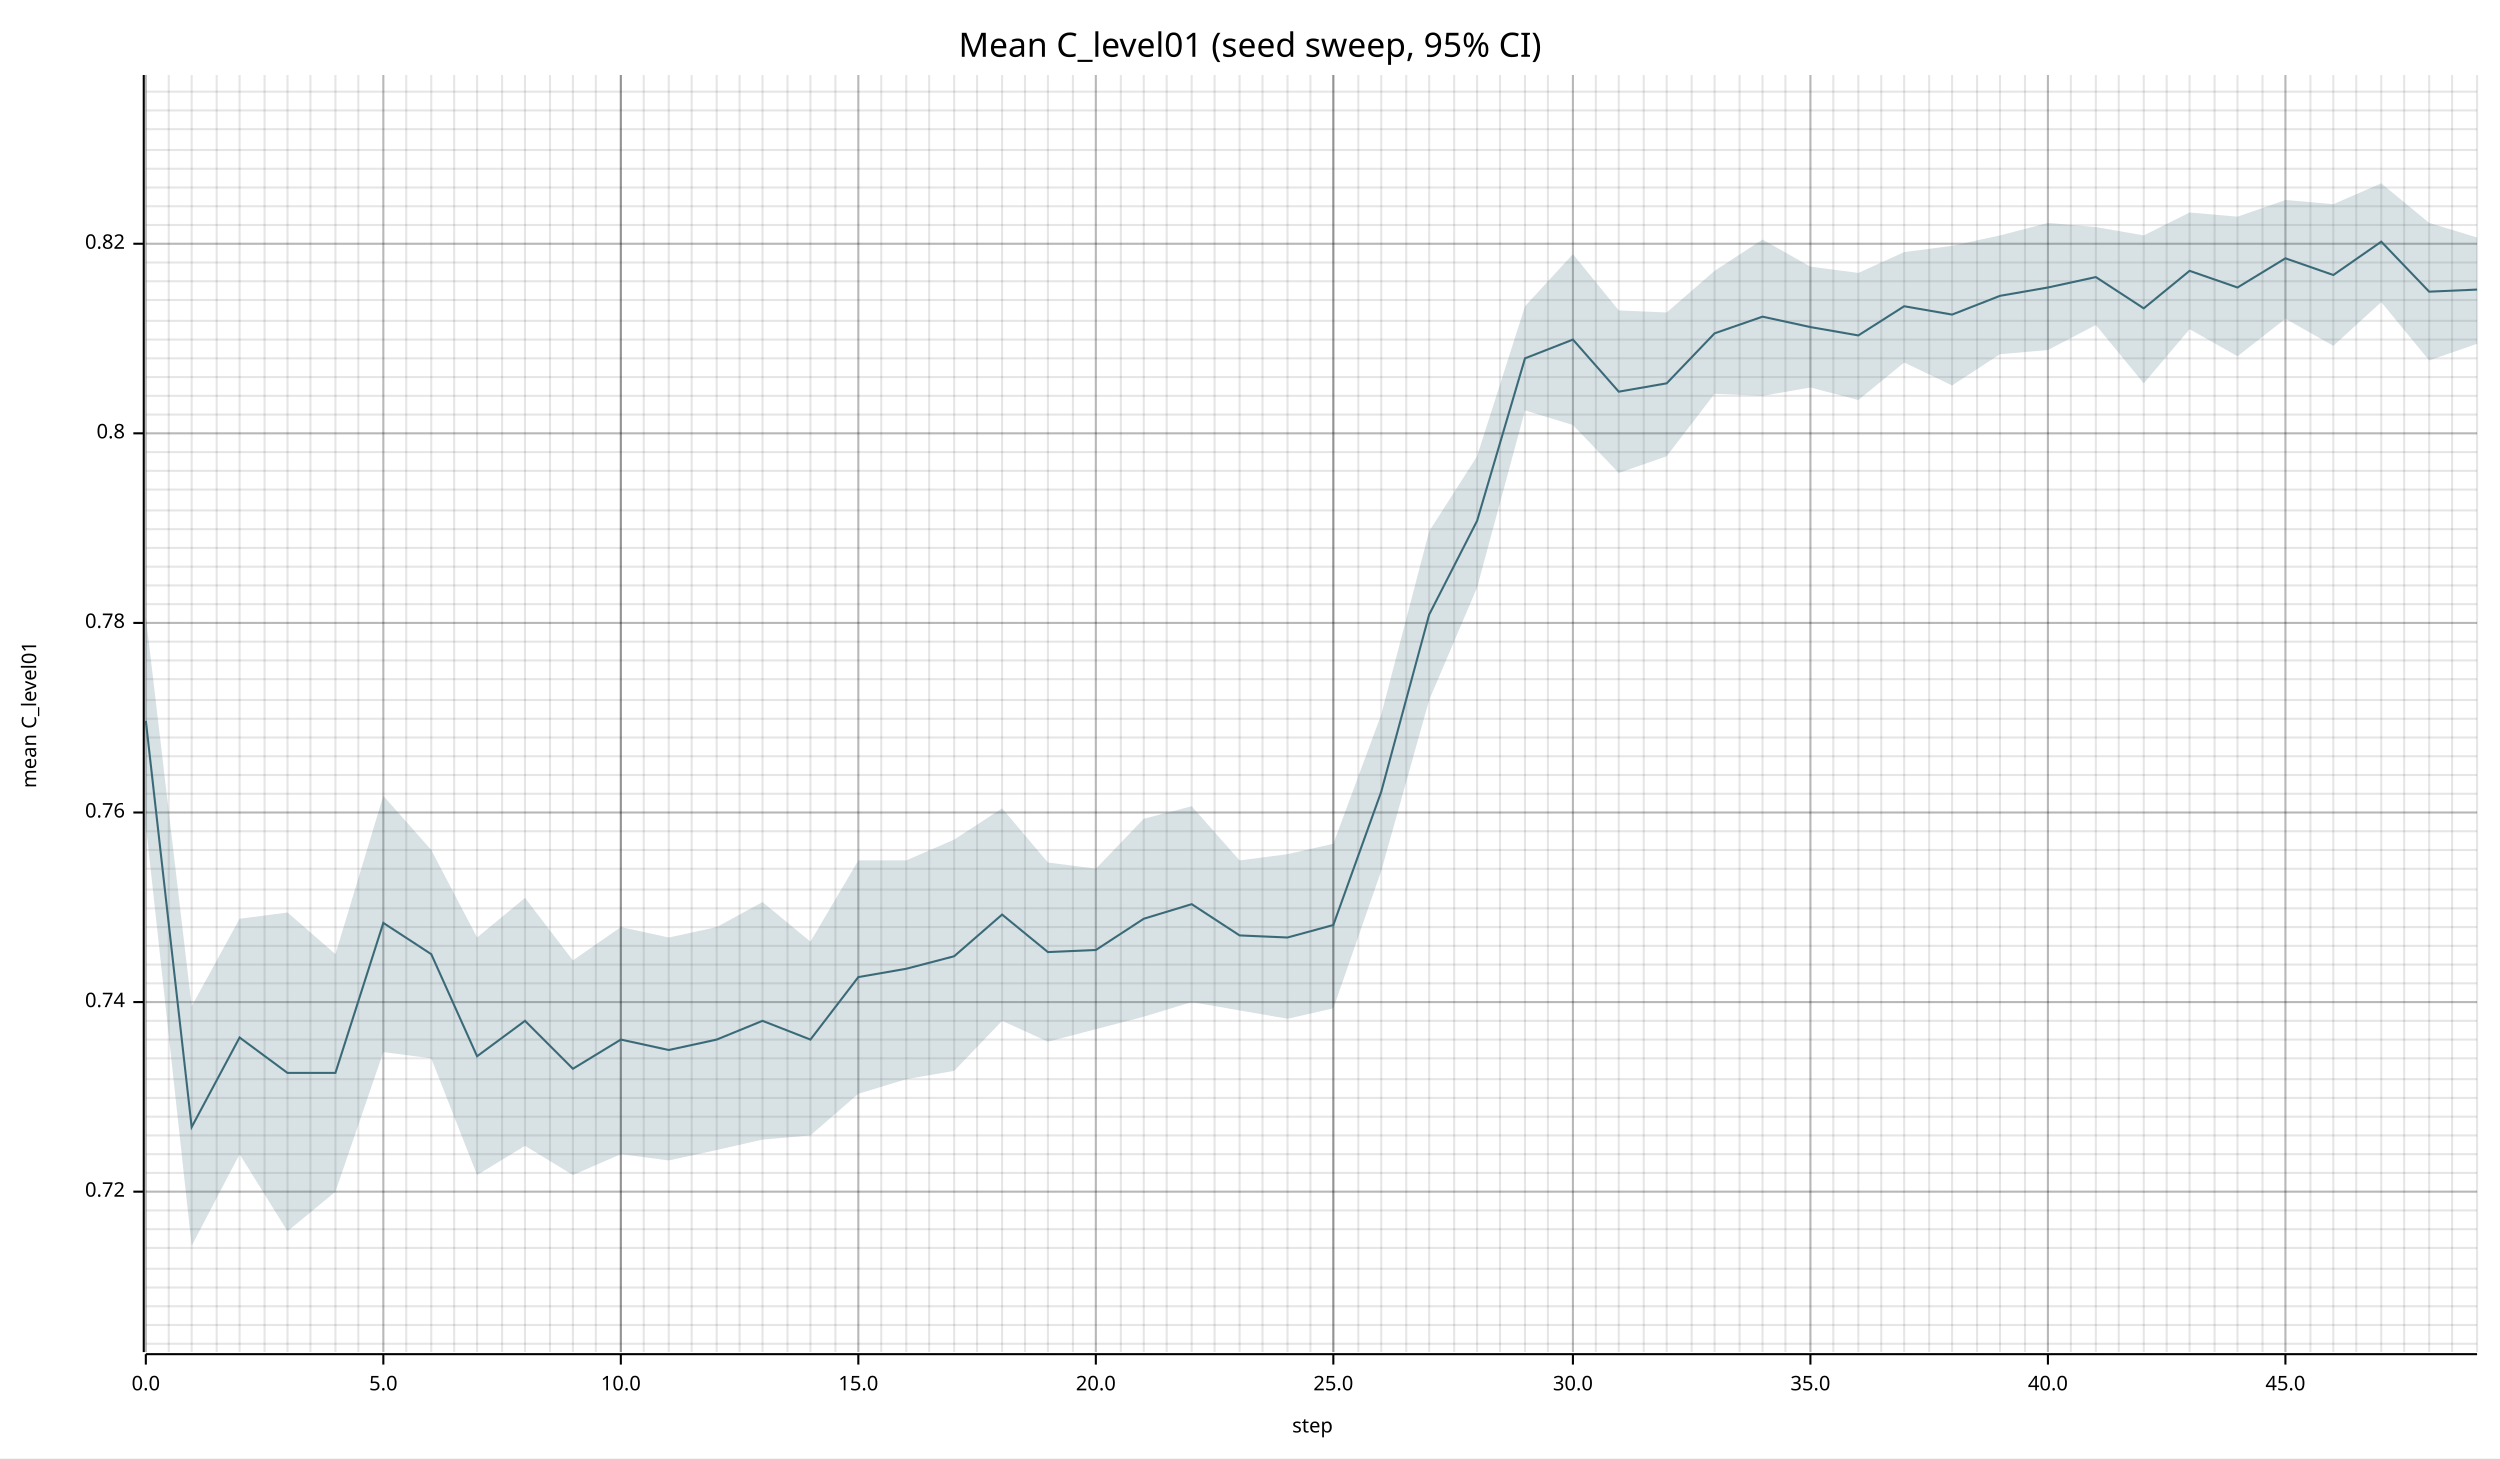
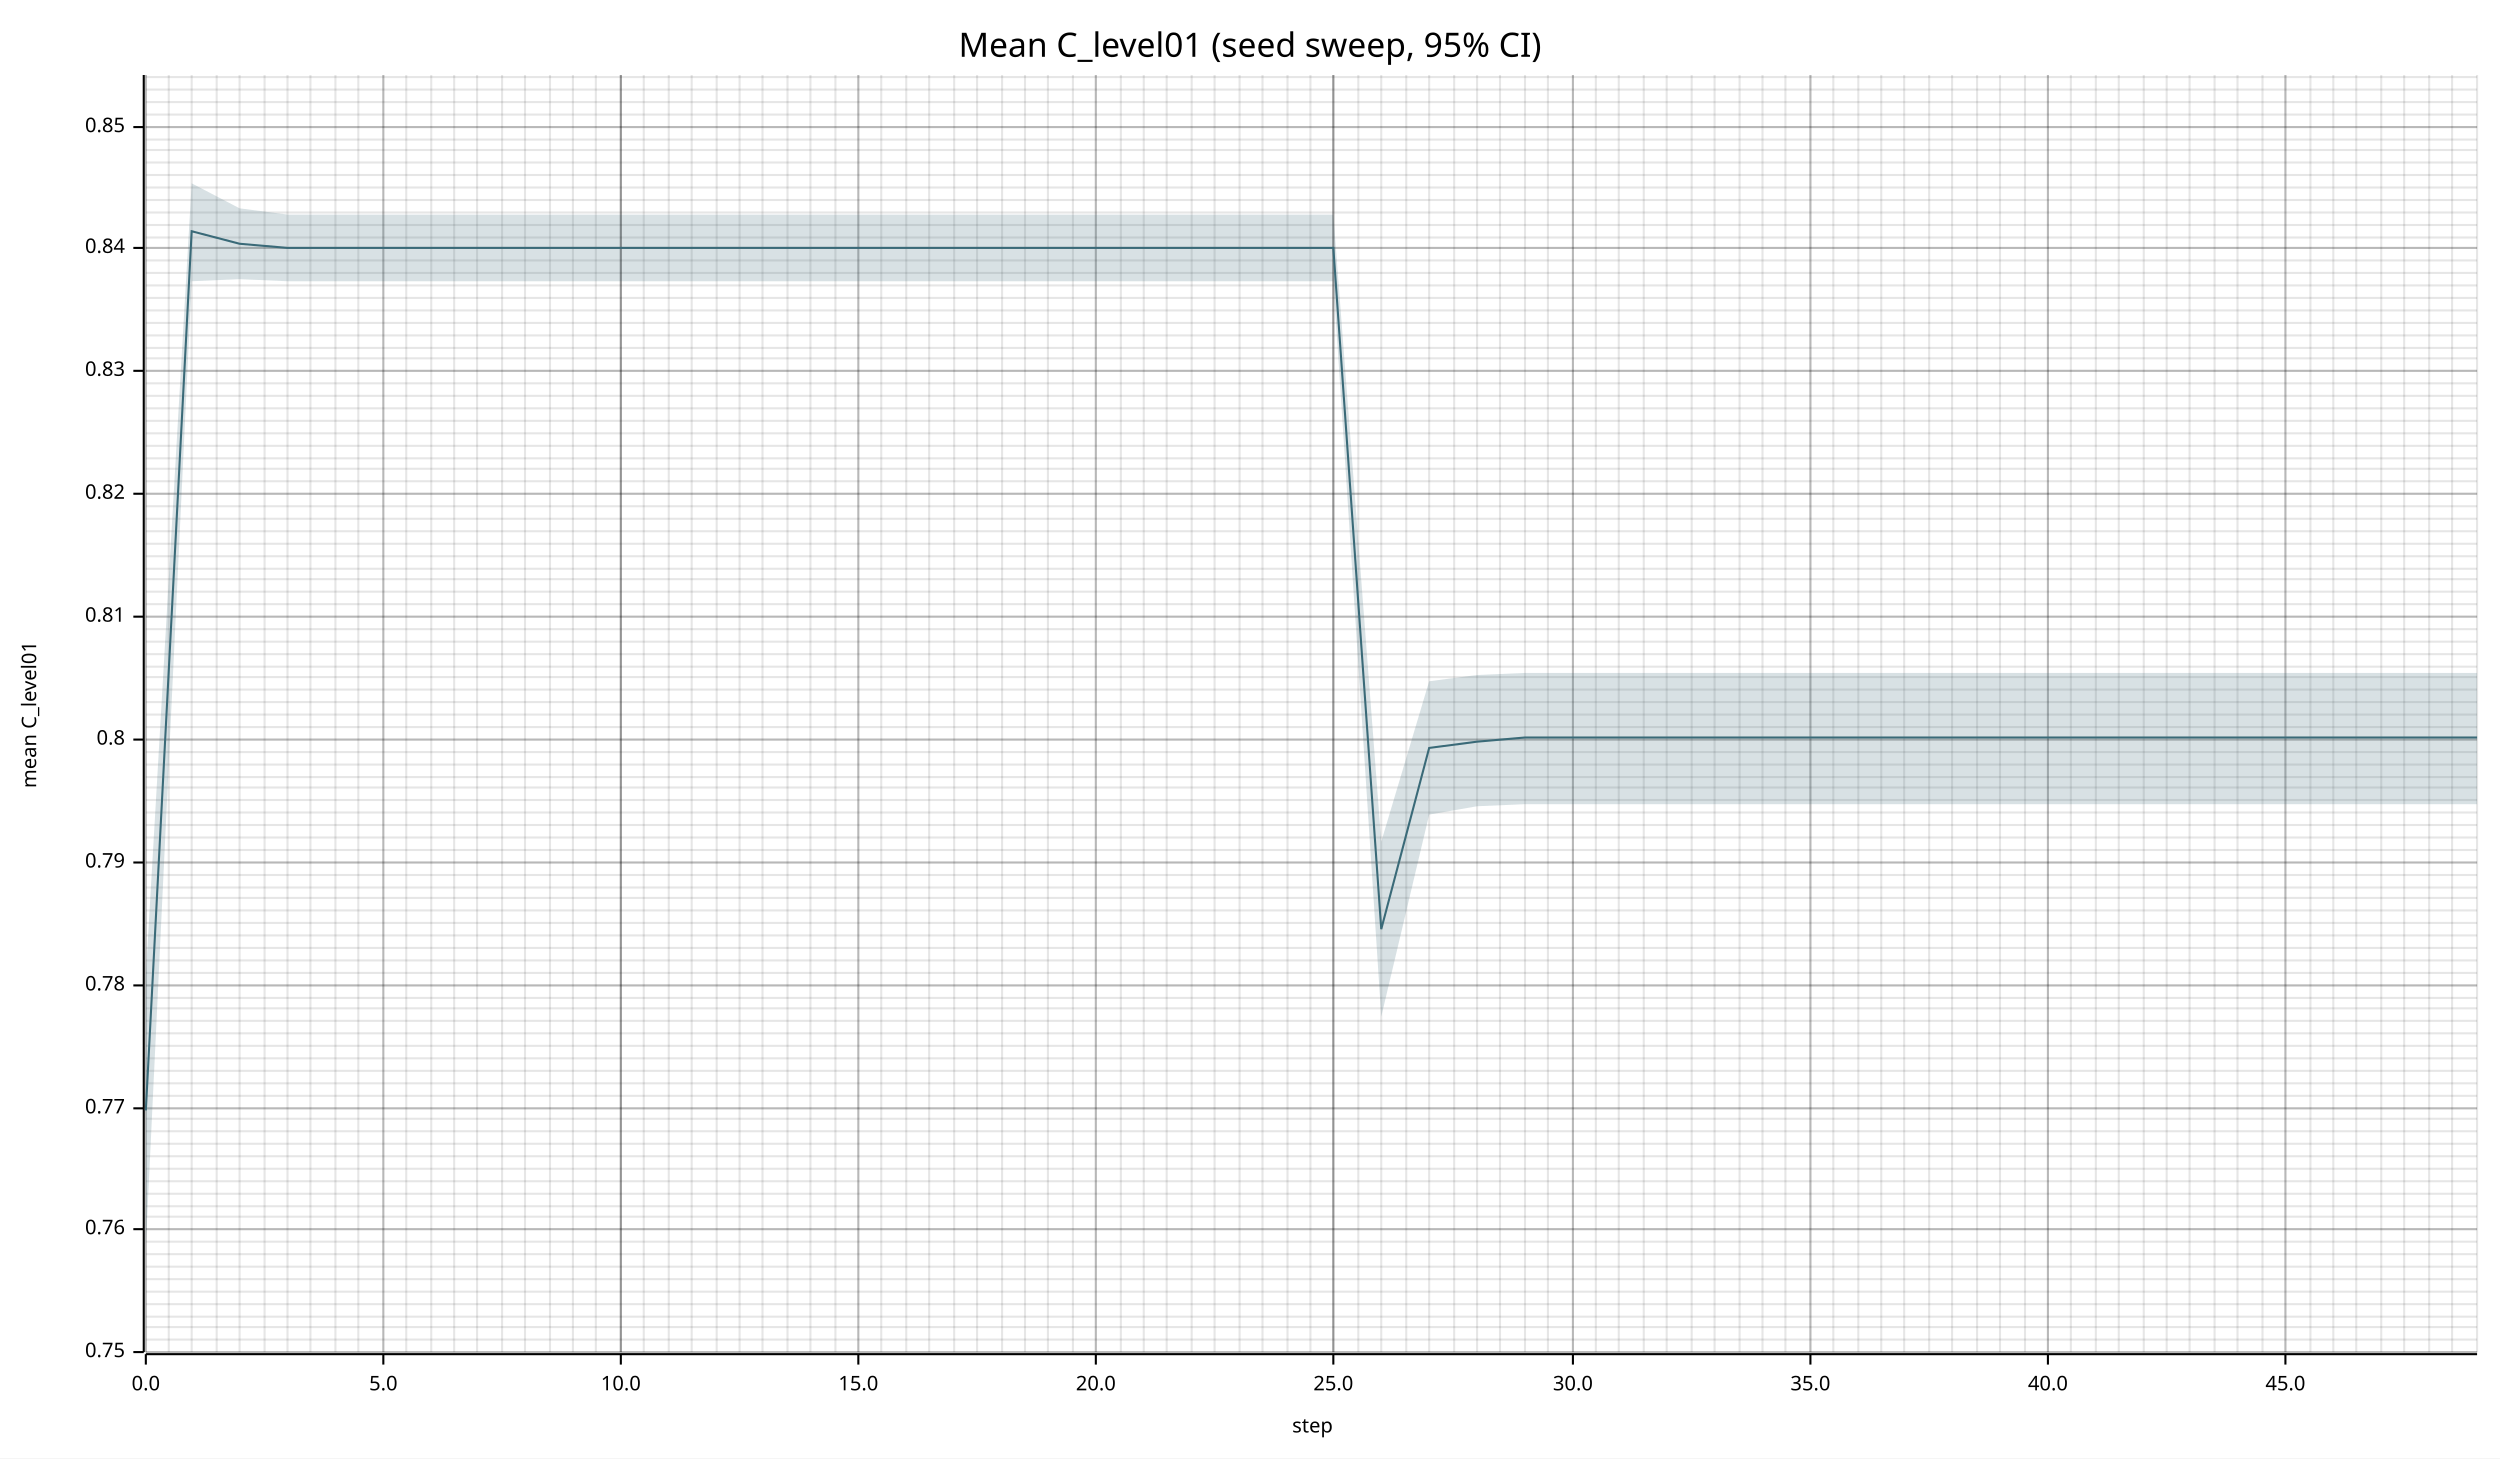
<svg xmlns="http://www.w3.org/2000/svg" width="1200" height="700" viewBox="0 0 1200 700">
  <rect x="0" y="0" width="1200" height="700" opacity="1" fill="#FFFFFF" stroke="none" />
  <text x="600" y="15" dy="0.76em" text-anchor="middle" font-family="sans-serif" font-size="16.129" opacity="1" fill="#000000">
Mean C_level01 (seed sweep, 95% CI)
</text>
  <line opacity="0.1" stroke="#000000" stroke-width="1" x1="70" y1="649" x2="70" y2="36" />
  <line opacity="0.1" stroke="#000000" stroke-width="1" x1="81" y1="649" x2="81" y2="36" />
  <line opacity="0.1" stroke="#000000" stroke-width="1" x1="92" y1="649" x2="92" y2="36" />
  <line opacity="0.1" stroke="#000000" stroke-width="1" x1="104" y1="649" x2="104" y2="36" />
  <line opacity="0.1" stroke="#000000" stroke-width="1" x1="115" y1="649" x2="115" y2="36" />
  <line opacity="0.1" stroke="#000000" stroke-width="1" x1="127" y1="649" x2="127" y2="36" />
  <line opacity="0.1" stroke="#000000" stroke-width="1" x1="138" y1="649" x2="138" y2="36" />
  <line opacity="0.1" stroke="#000000" stroke-width="1" x1="149" y1="649" x2="149" y2="36" />
  <line opacity="0.1" stroke="#000000" stroke-width="1" x1="161" y1="649" x2="161" y2="36" />
  <line opacity="0.1" stroke="#000000" stroke-width="1" x1="172" y1="649" x2="172" y2="36" />
  <line opacity="0.1" stroke="#000000" stroke-width="1" x1="184" y1="649" x2="184" y2="36" />
  <line opacity="0.1" stroke="#000000" stroke-width="1" x1="195" y1="649" x2="195" y2="36" />
  <line opacity="0.1" stroke="#000000" stroke-width="1" x1="207" y1="649" x2="207" y2="36" />
  <line opacity="0.1" stroke="#000000" stroke-width="1" x1="218" y1="649" x2="218" y2="36" />
  <line opacity="0.1" stroke="#000000" stroke-width="1" x1="229" y1="649" x2="229" y2="36" />
  <line opacity="0.1" stroke="#000000" stroke-width="1" x1="241" y1="649" x2="241" y2="36" />
  <line opacity="0.1" stroke="#000000" stroke-width="1" x1="252" y1="649" x2="252" y2="36" />
  <line opacity="0.1" stroke="#000000" stroke-width="1" x1="264" y1="649" x2="264" y2="36" />
  <line opacity="0.1" stroke="#000000" stroke-width="1" x1="275" y1="649" x2="275" y2="36" />
  <line opacity="0.1" stroke="#000000" stroke-width="1" x1="286" y1="649" x2="286" y2="36" />
  <line opacity="0.1" stroke="#000000" stroke-width="1" x1="298" y1="649" x2="298" y2="36" />
  <line opacity="0.1" stroke="#000000" stroke-width="1" x1="309" y1="649" x2="309" y2="36" />
  <line opacity="0.1" stroke="#000000" stroke-width="1" x1="321" y1="649" x2="321" y2="36" />
  <line opacity="0.1" stroke="#000000" stroke-width="1" x1="332" y1="649" x2="332" y2="36" />
  <line opacity="0.1" stroke="#000000" stroke-width="1" x1="344" y1="649" x2="344" y2="36" />
  <line opacity="0.1" stroke="#000000" stroke-width="1" x1="355" y1="649" x2="355" y2="36" />
  <line opacity="0.1" stroke="#000000" stroke-width="1" x1="366" y1="649" x2="366" y2="36" />
  <line opacity="0.1" stroke="#000000" stroke-width="1" x1="378" y1="649" x2="378" y2="36" />
  <line opacity="0.1" stroke="#000000" stroke-width="1" x1="389" y1="649" x2="389" y2="36" />
  <line opacity="0.1" stroke="#000000" stroke-width="1" x1="401" y1="649" x2="401" y2="36" />
  <line opacity="0.1" stroke="#000000" stroke-width="1" x1="412" y1="649" x2="412" y2="36" />
  <line opacity="0.1" stroke="#000000" stroke-width="1" x1="423" y1="649" x2="423" y2="36" />
  <line opacity="0.1" stroke="#000000" stroke-width="1" x1="435" y1="649" x2="435" y2="36" />
  <line opacity="0.1" stroke="#000000" stroke-width="1" x1="446" y1="649" x2="446" y2="36" />
  <line opacity="0.1" stroke="#000000" stroke-width="1" x1="458" y1="649" x2="458" y2="36" />
  <line opacity="0.1" stroke="#000000" stroke-width="1" x1="469" y1="649" x2="469" y2="36" />
  <line opacity="0.1" stroke="#000000" stroke-width="1" x1="481" y1="649" x2="481" y2="36" />
  <line opacity="0.1" stroke="#000000" stroke-width="1" x1="492" y1="649" x2="492" y2="36" />
  <line opacity="0.1" stroke="#000000" stroke-width="1" x1="503" y1="649" x2="503" y2="36" />
  <line opacity="0.1" stroke="#000000" stroke-width="1" x1="515" y1="649" x2="515" y2="36" />
  <line opacity="0.1" stroke="#000000" stroke-width="1" x1="526" y1="649" x2="526" y2="36" />
  <line opacity="0.1" stroke="#000000" stroke-width="1" x1="538" y1="649" x2="538" y2="36" />
  <line opacity="0.1" stroke="#000000" stroke-width="1" x1="549" y1="649" x2="549" y2="36" />
  <line opacity="0.1" stroke="#000000" stroke-width="1" x1="560" y1="649" x2="560" y2="36" />
  <line opacity="0.1" stroke="#000000" stroke-width="1" x1="572" y1="649" x2="572" y2="36" />
  <line opacity="0.1" stroke="#000000" stroke-width="1" x1="583" y1="649" x2="583" y2="36" />
  <line opacity="0.1" stroke="#000000" stroke-width="1" x1="595" y1="649" x2="595" y2="36" />
  <line opacity="0.1" stroke="#000000" stroke-width="1" x1="606" y1="649" x2="606" y2="36" />
  <line opacity="0.1" stroke="#000000" stroke-width="1" x1="618" y1="649" x2="618" y2="36" />
  <line opacity="0.1" stroke="#000000" stroke-width="1" x1="629" y1="649" x2="629" y2="36" />
  <line opacity="0.1" stroke="#000000" stroke-width="1" x1="640" y1="649" x2="640" y2="36" />
  <line opacity="0.1" stroke="#000000" stroke-width="1" x1="652" y1="649" x2="652" y2="36" />
  <line opacity="0.1" stroke="#000000" stroke-width="1" x1="663" y1="649" x2="663" y2="36" />
  <line opacity="0.1" stroke="#000000" stroke-width="1" x1="675" y1="649" x2="675" y2="36" />
  <line opacity="0.1" stroke="#000000" stroke-width="1" x1="686" y1="649" x2="686" y2="36" />
  <line opacity="0.1" stroke="#000000" stroke-width="1" x1="698" y1="649" x2="698" y2="36" />
  <line opacity="0.1" stroke="#000000" stroke-width="1" x1="709" y1="649" x2="709" y2="36" />
  <line opacity="0.1" stroke="#000000" stroke-width="1" x1="720" y1="649" x2="720" y2="36" />
  <line opacity="0.1" stroke="#000000" stroke-width="1" x1="732" y1="649" x2="732" y2="36" />
  <line opacity="0.1" stroke="#000000" stroke-width="1" x1="743" y1="649" x2="743" y2="36" />
  <line opacity="0.1" stroke="#000000" stroke-width="1" x1="755" y1="649" x2="755" y2="36" />
  <line opacity="0.1" stroke="#000000" stroke-width="1" x1="766" y1="649" x2="766" y2="36" />
  <line opacity="0.1" stroke="#000000" stroke-width="1" x1="777" y1="649" x2="777" y2="36" />
  <line opacity="0.1" stroke="#000000" stroke-width="1" x1="789" y1="649" x2="789" y2="36" />
  <line opacity="0.1" stroke="#000000" stroke-width="1" x1="800" y1="649" x2="800" y2="36" />
  <line opacity="0.1" stroke="#000000" stroke-width="1" x1="812" y1="649" x2="812" y2="36" />
  <line opacity="0.1" stroke="#000000" stroke-width="1" x1="823" y1="649" x2="823" y2="36" />
  <line opacity="0.1" stroke="#000000" stroke-width="1" x1="835" y1="649" x2="835" y2="36" />
  <line opacity="0.1" stroke="#000000" stroke-width="1" x1="846" y1="649" x2="846" y2="36" />
  <line opacity="0.1" stroke="#000000" stroke-width="1" x1="857" y1="649" x2="857" y2="36" />
  <line opacity="0.1" stroke="#000000" stroke-width="1" x1="869" y1="649" x2="869" y2="36" />
  <line opacity="0.1" stroke="#000000" stroke-width="1" x1="880" y1="649" x2="880" y2="36" />
  <line opacity="0.1" stroke="#000000" stroke-width="1" x1="892" y1="649" x2="892" y2="36" />
  <line opacity="0.1" stroke="#000000" stroke-width="1" x1="903" y1="649" x2="903" y2="36" />
  <line opacity="0.1" stroke="#000000" stroke-width="1" x1="914" y1="649" x2="914" y2="36" />
  <line opacity="0.1" stroke="#000000" stroke-width="1" x1="926" y1="649" x2="926" y2="36" />
  <line opacity="0.1" stroke="#000000" stroke-width="1" x1="937" y1="649" x2="937" y2="36" />
  <line opacity="0.1" stroke="#000000" stroke-width="1" x1="949" y1="649" x2="949" y2="36" />
  <line opacity="0.1" stroke="#000000" stroke-width="1" x1="960" y1="649" x2="960" y2="36" />
  <line opacity="0.1" stroke="#000000" stroke-width="1" x1="972" y1="649" x2="972" y2="36" />
  <line opacity="0.1" stroke="#000000" stroke-width="1" x1="983" y1="649" x2="983" y2="36" />
  <line opacity="0.1" stroke="#000000" stroke-width="1" x1="994" y1="649" x2="994" y2="36" />
  <line opacity="0.1" stroke="#000000" stroke-width="1" x1="1006" y1="649" x2="1006" y2="36" />
  <line opacity="0.1" stroke="#000000" stroke-width="1" x1="1017" y1="649" x2="1017" y2="36" />
  <line opacity="0.1" stroke="#000000" stroke-width="1" x1="1029" y1="649" x2="1029" y2="36" />
  <line opacity="0.1" stroke="#000000" stroke-width="1" x1="1040" y1="649" x2="1040" y2="36" />
  <line opacity="0.1" stroke="#000000" stroke-width="1" x1="1051" y1="649" x2="1051" y2="36" />
  <line opacity="0.1" stroke="#000000" stroke-width="1" x1="1063" y1="649" x2="1063" y2="36" />
  <line opacity="0.1" stroke="#000000" stroke-width="1" x1="1074" y1="649" x2="1074" y2="36" />
  <line opacity="0.1" stroke="#000000" stroke-width="1" x1="1086" y1="649" x2="1086" y2="36" />
  <line opacity="0.1" stroke="#000000" stroke-width="1" x1="1097" y1="649" x2="1097" y2="36" />
  <line opacity="0.1" stroke="#000000" stroke-width="1" x1="1109" y1="649" x2="1109" y2="36" />
  <line opacity="0.1" stroke="#000000" stroke-width="1" x1="1120" y1="649" x2="1120" y2="36" />
  <line opacity="0.1" stroke="#000000" stroke-width="1" x1="1131" y1="649" x2="1131" y2="36" />
  <line opacity="0.1" stroke="#000000" stroke-width="1" x1="1143" y1="649" x2="1143" y2="36" />
  <line opacity="0.1" stroke="#000000" stroke-width="1" x1="1154" y1="649" x2="1154" y2="36" />
  <line opacity="0.1" stroke="#000000" stroke-width="1" x1="1166" y1="649" x2="1166" y2="36" />
  <line opacity="0.1" stroke="#000000" stroke-width="1" x1="1177" y1="649" x2="1177" y2="36" />
  <line opacity="0.1" stroke="#000000" stroke-width="1" x1="1189" y1="649" x2="1189" y2="36" />
-   <line opacity="0.1" stroke="#000000" stroke-width="1" x1="70" y1="645" x2="1189" y2="645" />
-   <line opacity="0.1" stroke="#000000" stroke-width="1" x1="70" y1="636" x2="1189" y2="636" />
-   <line opacity="0.1" stroke="#000000" stroke-width="1" x1="70" y1="627" x2="1189" y2="627" />
-   <line opacity="0.1" stroke="#000000" stroke-width="1" x1="70" y1="618" x2="1189" y2="618" />
-   <line opacity="0.1" stroke="#000000" stroke-width="1" x1="70" y1="609" x2="1189" y2="609" />
-   <line opacity="0.1" stroke="#000000" stroke-width="1" x1="70" y1="599" x2="1189" y2="599" />
+   <line opacity="0.1" stroke="#000000" stroke-width="1" x1="70" y1="649" x2="1189" y2="649" />
+   <line opacity="0.1" stroke="#000000" stroke-width="1" x1="70" y1="643" x2="1189" y2="643" />
+   <line opacity="0.1" stroke="#000000" stroke-width="1" x1="70" y1="637" x2="1189" y2="637" />
+   <line opacity="0.1" stroke="#000000" stroke-width="1" x1="70" y1="632" x2="1189" y2="632" />
+   <line opacity="0.1" stroke="#000000" stroke-width="1" x1="70" y1="626" x2="1189" y2="626" />
+   <line opacity="0.1" stroke="#000000" stroke-width="1" x1="70" y1="620" x2="1189" y2="620" />
+   <line opacity="0.1" stroke="#000000" stroke-width="1" x1="70" y1="614" x2="1189" y2="614" />
+   <line opacity="0.1" stroke="#000000" stroke-width="1" x1="70" y1="608" x2="1189" y2="608" />
+   <line opacity="0.1" stroke="#000000" stroke-width="1" x1="70" y1="602" x2="1189" y2="602" />
+   <line opacity="0.1" stroke="#000000" stroke-width="1" x1="70" y1="596" x2="1189" y2="596" />
  <line opacity="0.1" stroke="#000000" stroke-width="1" x1="70" y1="590" x2="1189" y2="590" />
-   <line opacity="0.1" stroke="#000000" stroke-width="1" x1="70" y1="581" x2="1189" y2="581" />
-   <line opacity="0.1" stroke="#000000" stroke-width="1" x1="70" y1="572" x2="1189" y2="572" />
-   <line opacity="0.1" stroke="#000000" stroke-width="1" x1="70" y1="563" x2="1189" y2="563" />
-   <line opacity="0.1" stroke="#000000" stroke-width="1" x1="70" y1="554" x2="1189" y2="554" />
-   <line opacity="0.1" stroke="#000000" stroke-width="1" x1="70" y1="545" x2="1189" y2="545" />
-   <line opacity="0.1" stroke="#000000" stroke-width="1" x1="70" y1="536" x2="1189" y2="536" />
-   <line opacity="0.1" stroke="#000000" stroke-width="1" x1="70" y1="527" x2="1189" y2="527" />
-   <line opacity="0.1" stroke="#000000" stroke-width="1" x1="70" y1="518" x2="1189" y2="518" />
+   <line opacity="0.1" stroke="#000000" stroke-width="1" x1="70" y1="584" x2="1189" y2="584" />
+   <line opacity="0.1" stroke="#000000" stroke-width="1" x1="70" y1="579" x2="1189" y2="579" />
+   <line opacity="0.1" stroke="#000000" stroke-width="1" x1="70" y1="573" x2="1189" y2="573" />
+   <line opacity="0.1" stroke="#000000" stroke-width="1" x1="70" y1="567" x2="1189" y2="567" />
+   <line opacity="0.1" stroke="#000000" stroke-width="1" x1="70" y1="561" x2="1189" y2="561" />
+   <line opacity="0.1" stroke="#000000" stroke-width="1" x1="70" y1="555" x2="1189" y2="555" />
+   <line opacity="0.1" stroke="#000000" stroke-width="1" x1="70" y1="549" x2="1189" y2="549" />
+   <line opacity="0.1" stroke="#000000" stroke-width="1" x1="70" y1="543" x2="1189" y2="543" />
+   <line opacity="0.1" stroke="#000000" stroke-width="1" x1="70" y1="537" x2="1189" y2="537" />
+   <line opacity="0.1" stroke="#000000" stroke-width="1" x1="70" y1="532" x2="1189" y2="532" />
+   <line opacity="0.1" stroke="#000000" stroke-width="1" x1="70" y1="526" x2="1189" y2="526" />
+   <line opacity="0.1" stroke="#000000" stroke-width="1" x1="70" y1="520" x2="1189" y2="520" />
+   <line opacity="0.1" stroke="#000000" stroke-width="1" x1="70" y1="514" x2="1189" y2="514" />
  <line opacity="0.1" stroke="#000000" stroke-width="1" x1="70" y1="508" x2="1189" y2="508" />
-   <line opacity="0.1" stroke="#000000" stroke-width="1" x1="70" y1="499" x2="1189" y2="499" />
+   <line opacity="0.1" stroke="#000000" stroke-width="1" x1="70" y1="502" x2="1189" y2="502" />
+   <line opacity="0.1" stroke="#000000" stroke-width="1" x1="70" y1="496" x2="1189" y2="496" />
  <line opacity="0.1" stroke="#000000" stroke-width="1" x1="70" y1="490" x2="1189" y2="490" />
-   <line opacity="0.1" stroke="#000000" stroke-width="1" x1="70" y1="481" x2="1189" y2="481" />
-   <line opacity="0.1" stroke="#000000" stroke-width="1" x1="70" y1="472" x2="1189" y2="472" />
-   <line opacity="0.1" stroke="#000000" stroke-width="1" x1="70" y1="463" x2="1189" y2="463" />
-   <line opacity="0.1" stroke="#000000" stroke-width="1" x1="70" y1="454" x2="1189" y2="454" />
-   <line opacity="0.1" stroke="#000000" stroke-width="1" x1="70" y1="445" x2="1189" y2="445" />
-   <line opacity="0.1" stroke="#000000" stroke-width="1" x1="70" y1="436" x2="1189" y2="436" />
-   <line opacity="0.1" stroke="#000000" stroke-width="1" x1="70" y1="427" x2="1189" y2="427" />
-   <line opacity="0.1" stroke="#000000" stroke-width="1" x1="70" y1="417" x2="1189" y2="417" />
+   <line opacity="0.1" stroke="#000000" stroke-width="1" x1="70" y1="484" x2="1189" y2="484" />
+   <line opacity="0.1" stroke="#000000" stroke-width="1" x1="70" y1="479" x2="1189" y2="479" />
+   <line opacity="0.1" stroke="#000000" stroke-width="1" x1="70" y1="473" x2="1189" y2="473" />
+   <line opacity="0.1" stroke="#000000" stroke-width="1" x1="70" y1="467" x2="1189" y2="467" />
+   <line opacity="0.1" stroke="#000000" stroke-width="1" x1="70" y1="461" x2="1189" y2="461" />
+   <line opacity="0.1" stroke="#000000" stroke-width="1" x1="70" y1="455" x2="1189" y2="455" />
+   <line opacity="0.1" stroke="#000000" stroke-width="1" x1="70" y1="449" x2="1189" y2="449" />
+   <line opacity="0.1" stroke="#000000" stroke-width="1" x1="70" y1="443" x2="1189" y2="443" />
+   <line opacity="0.1" stroke="#000000" stroke-width="1" x1="70" y1="437" x2="1189" y2="437" />
+   <line opacity="0.1" stroke="#000000" stroke-width="1" x1="70" y1="431" x2="1189" y2="431" />
+   <line opacity="0.1" stroke="#000000" stroke-width="1" x1="70" y1="426" x2="1189" y2="426" />
+   <line opacity="0.1" stroke="#000000" stroke-width="1" x1="70" y1="420" x2="1189" y2="420" />
+   <line opacity="0.1" stroke="#000000" stroke-width="1" x1="70" y1="414" x2="1189" y2="414" />
  <line opacity="0.1" stroke="#000000" stroke-width="1" x1="70" y1="408" x2="1189" y2="408" />
-   <line opacity="0.1" stroke="#000000" stroke-width="1" x1="70" y1="399" x2="1189" y2="399" />
+   <line opacity="0.1" stroke="#000000" stroke-width="1" x1="70" y1="402" x2="1189" y2="402" />
+   <line opacity="0.1" stroke="#000000" stroke-width="1" x1="70" y1="396" x2="1189" y2="396" />
  <line opacity="0.1" stroke="#000000" stroke-width="1" x1="70" y1="390" x2="1189" y2="390" />
-   <line opacity="0.1" stroke="#000000" stroke-width="1" x1="70" y1="381" x2="1189" y2="381" />
-   <line opacity="0.1" stroke="#000000" stroke-width="1" x1="70" y1="372" x2="1189" y2="372" />
-   <line opacity="0.1" stroke="#000000" stroke-width="1" x1="70" y1="363" x2="1189" y2="363" />
-   <line opacity="0.1" stroke="#000000" stroke-width="1" x1="70" y1="354" x2="1189" y2="354" />
-   <line opacity="0.1" stroke="#000000" stroke-width="1" x1="70" y1="345" x2="1189" y2="345" />
-   <line opacity="0.1" stroke="#000000" stroke-width="1" x1="70" y1="336" x2="1189" y2="336" />
-   <line opacity="0.1" stroke="#000000" stroke-width="1" x1="70" y1="326" x2="1189" y2="326" />
-   <line opacity="0.1" stroke="#000000" stroke-width="1" x1="70" y1="317" x2="1189" y2="317" />
+   <line opacity="0.1" stroke="#000000" stroke-width="1" x1="70" y1="384" x2="1189" y2="384" />
+   <line opacity="0.1" stroke="#000000" stroke-width="1" x1="70" y1="378" x2="1189" y2="378" />
+   <line opacity="0.1" stroke="#000000" stroke-width="1" x1="70" y1="373" x2="1189" y2="373" />
+   <line opacity="0.1" stroke="#000000" stroke-width="1" x1="70" y1="367" x2="1189" y2="367" />
+   <line opacity="0.1" stroke="#000000" stroke-width="1" x1="70" y1="361" x2="1189" y2="361" />
+   <line opacity="0.1" stroke="#000000" stroke-width="1" x1="70" y1="355" x2="1189" y2="355" />
+   <line opacity="0.1" stroke="#000000" stroke-width="1" x1="70" y1="349" x2="1189" y2="349" />
+   <line opacity="0.1" stroke="#000000" stroke-width="1" x1="70" y1="343" x2="1189" y2="343" />
+   <line opacity="0.1" stroke="#000000" stroke-width="1" x1="70" y1="337" x2="1189" y2="337" />
+   <line opacity="0.1" stroke="#000000" stroke-width="1" x1="70" y1="331" x2="1189" y2="331" />
+   <line opacity="0.1" stroke="#000000" stroke-width="1" x1="70" y1="325" x2="1189" y2="325" />
+   <line opacity="0.1" stroke="#000000" stroke-width="1" x1="70" y1="320" x2="1189" y2="320" />
+   <line opacity="0.1" stroke="#000000" stroke-width="1" x1="70" y1="314" x2="1189" y2="314" />
  <line opacity="0.1" stroke="#000000" stroke-width="1" x1="70" y1="308" x2="1189" y2="308" />
-   <line opacity="0.1" stroke="#000000" stroke-width="1" x1="70" y1="299" x2="1189" y2="299" />
+   <line opacity="0.1" stroke="#000000" stroke-width="1" x1="70" y1="302" x2="1189" y2="302" />
+   <line opacity="0.1" stroke="#000000" stroke-width="1" x1="70" y1="296" x2="1189" y2="296" />
  <line opacity="0.1" stroke="#000000" stroke-width="1" x1="70" y1="290" x2="1189" y2="290" />
-   <line opacity="0.1" stroke="#000000" stroke-width="1" x1="70" y1="281" x2="1189" y2="281" />
-   <line opacity="0.1" stroke="#000000" stroke-width="1" x1="70" y1="272" x2="1189" y2="272" />
-   <line opacity="0.1" stroke="#000000" stroke-width="1" x1="70" y1="263" x2="1189" y2="263" />
-   <line opacity="0.1" stroke="#000000" stroke-width="1" x1="70" y1="254" x2="1189" y2="254" />
-   <line opacity="0.1" stroke="#000000" stroke-width="1" x1="70" y1="245" x2="1189" y2="245" />
-   <line opacity="0.1" stroke="#000000" stroke-width="1" x1="70" y1="235" x2="1189" y2="235" />
-   <line opacity="0.1" stroke="#000000" stroke-width="1" x1="70" y1="226" x2="1189" y2="226" />
-   <line opacity="0.1" stroke="#000000" stroke-width="1" x1="70" y1="217" x2="1189" y2="217" />
+   <line opacity="0.1" stroke="#000000" stroke-width="1" x1="70" y1="284" x2="1189" y2="284" />
+   <line opacity="0.1" stroke="#000000" stroke-width="1" x1="70" y1="278" x2="1189" y2="278" />
+   <line opacity="0.1" stroke="#000000" stroke-width="1" x1="70" y1="273" x2="1189" y2="273" />
+   <line opacity="0.1" stroke="#000000" stroke-width="1" x1="70" y1="267" x2="1189" y2="267" />
+   <line opacity="0.1" stroke="#000000" stroke-width="1" x1="70" y1="261" x2="1189" y2="261" />
+   <line opacity="0.1" stroke="#000000" stroke-width="1" x1="70" y1="255" x2="1189" y2="255" />
+   <line opacity="0.1" stroke="#000000" stroke-width="1" x1="70" y1="249" x2="1189" y2="249" />
+   <line opacity="0.1" stroke="#000000" stroke-width="1" x1="70" y1="243" x2="1189" y2="243" />
+   <line opacity="0.1" stroke="#000000" stroke-width="1" x1="70" y1="237" x2="1189" y2="237" />
+   <line opacity="0.1" stroke="#000000" stroke-width="1" x1="70" y1="231" x2="1189" y2="231" />
+   <line opacity="0.1" stroke="#000000" stroke-width="1" x1="70" y1="225" x2="1189" y2="225" />
+   <line opacity="0.1" stroke="#000000" stroke-width="1" x1="70" y1="220" x2="1189" y2="220" />
+   <line opacity="0.1" stroke="#000000" stroke-width="1" x1="70" y1="214" x2="1189" y2="214" />
  <line opacity="0.1" stroke="#000000" stroke-width="1" x1="70" y1="208" x2="1189" y2="208" />
-   <line opacity="0.1" stroke="#000000" stroke-width="1" x1="70" y1="199" x2="1189" y2="199" />
+   <line opacity="0.1" stroke="#000000" stroke-width="1" x1="70" y1="202" x2="1189" y2="202" />
+   <line opacity="0.1" stroke="#000000" stroke-width="1" x1="70" y1="196" x2="1189" y2="196" />
  <line opacity="0.1" stroke="#000000" stroke-width="1" x1="70" y1="190" x2="1189" y2="190" />
-   <line opacity="0.1" stroke="#000000" stroke-width="1" x1="70" y1="181" x2="1189" y2="181" />
+   <line opacity="0.1" stroke="#000000" stroke-width="1" x1="70" y1="184" x2="1189" y2="184" />
+   <line opacity="0.1" stroke="#000000" stroke-width="1" x1="70" y1="178" x2="1189" y2="178" />
  <line opacity="0.1" stroke="#000000" stroke-width="1" x1="70" y1="172" x2="1189" y2="172" />
-   <line opacity="0.1" stroke="#000000" stroke-width="1" x1="70" y1="163" x2="1189" y2="163" />
-   <line opacity="0.1" stroke="#000000" stroke-width="1" x1="70" y1="154" x2="1189" y2="154" />
-   <line opacity="0.1" stroke="#000000" stroke-width="1" x1="70" y1="144" x2="1189" y2="144" />
-   <line opacity="0.1" stroke="#000000" stroke-width="1" x1="70" y1="135" x2="1189" y2="135" />
-   <line opacity="0.1" stroke="#000000" stroke-width="1" x1="70" y1="126" x2="1189" y2="126" />
-   <line opacity="0.1" stroke="#000000" stroke-width="1" x1="70" y1="117" x2="1189" y2="117" />
+   <line opacity="0.1" stroke="#000000" stroke-width="1" x1="70" y1="167" x2="1189" y2="167" />
+   <line opacity="0.1" stroke="#000000" stroke-width="1" x1="70" y1="161" x2="1189" y2="161" />
+   <line opacity="0.1" stroke="#000000" stroke-width="1" x1="70" y1="155" x2="1189" y2="155" />
+   <line opacity="0.1" stroke="#000000" stroke-width="1" x1="70" y1="149" x2="1189" y2="149" />
+   <line opacity="0.1" stroke="#000000" stroke-width="1" x1="70" y1="143" x2="1189" y2="143" />
+   <line opacity="0.1" stroke="#000000" stroke-width="1" x1="70" y1="137" x2="1189" y2="137" />
+   <line opacity="0.1" stroke="#000000" stroke-width="1" x1="70" y1="131" x2="1189" y2="131" />
+   <line opacity="0.1" stroke="#000000" stroke-width="1" x1="70" y1="125" x2="1189" y2="125" />
+   <line opacity="0.1" stroke="#000000" stroke-width="1" x1="70" y1="119" x2="1189" y2="119" />
+   <line opacity="0.1" stroke="#000000" stroke-width="1" x1="70" y1="114" x2="1189" y2="114" />
  <line opacity="0.1" stroke="#000000" stroke-width="1" x1="70" y1="108" x2="1189" y2="108" />
-   <line opacity="0.1" stroke="#000000" stroke-width="1" x1="70" y1="99" x2="1189" y2="99" />
+   <line opacity="0.1" stroke="#000000" stroke-width="1" x1="70" y1="102" x2="1189" y2="102" />
+   <line opacity="0.1" stroke="#000000" stroke-width="1" x1="70" y1="96" x2="1189" y2="96" />
  <line opacity="0.1" stroke="#000000" stroke-width="1" x1="70" y1="90" x2="1189" y2="90" />
-   <line opacity="0.1" stroke="#000000" stroke-width="1" x1="70" y1="81" x2="1189" y2="81" />
+   <line opacity="0.1" stroke="#000000" stroke-width="1" x1="70" y1="84" x2="1189" y2="84" />
+   <line opacity="0.1" stroke="#000000" stroke-width="1" x1="70" y1="78" x2="1189" y2="78" />
  <line opacity="0.1" stroke="#000000" stroke-width="1" x1="70" y1="72" x2="1189" y2="72" />
-   <line opacity="0.1" stroke="#000000" stroke-width="1" x1="70" y1="62" x2="1189" y2="62" />
-   <line opacity="0.1" stroke="#000000" stroke-width="1" x1="70" y1="53" x2="1189" y2="53" />
-   <line opacity="0.1" stroke="#000000" stroke-width="1" x1="70" y1="44" x2="1189" y2="44" />
+   <line opacity="0.1" stroke="#000000" stroke-width="1" x1="70" y1="67" x2="1189" y2="67" />
+   <line opacity="0.1" stroke="#000000" stroke-width="1" x1="70" y1="61" x2="1189" y2="61" />
+   <line opacity="0.1" stroke="#000000" stroke-width="1" x1="70" y1="55" x2="1189" y2="55" />
+   <line opacity="0.1" stroke="#000000" stroke-width="1" x1="70" y1="49" x2="1189" y2="49" />
+   <line opacity="0.1" stroke="#000000" stroke-width="1" x1="70" y1="43" x2="1189" y2="43" />
+   <line opacity="0.1" stroke="#000000" stroke-width="1" x1="70" y1="37" x2="1189" y2="37" />
  <text x="10" y="343" dy="0.76em" text-anchor="middle" font-family="sans-serif" font-size="9.677" opacity="1" fill="#000000" transform="rotate(270, 10, 343)">
mean C_level01
</text>
  <text x="630" y="690" dy="-0.5ex" text-anchor="middle" font-family="sans-serif" font-size="9.677" opacity="1" fill="#000000">
step
</text>
  <line opacity="0.2" stroke="#000000" stroke-width="1" x1="70" y1="649" x2="70" y2="36" />
  <line opacity="0.2" stroke="#000000" stroke-width="1" x1="184" y1="649" x2="184" y2="36" />
  <line opacity="0.2" stroke="#000000" stroke-width="1" x1="298" y1="649" x2="298" y2="36" />
  <line opacity="0.2" stroke="#000000" stroke-width="1" x1="412" y1="649" x2="412" y2="36" />
  <line opacity="0.2" stroke="#000000" stroke-width="1" x1="526" y1="649" x2="526" y2="36" />
  <line opacity="0.2" stroke="#000000" stroke-width="1" x1="640" y1="649" x2="640" y2="36" />
  <line opacity="0.2" stroke="#000000" stroke-width="1" x1="755" y1="649" x2="755" y2="36" />
  <line opacity="0.2" stroke="#000000" stroke-width="1" x1="869" y1="649" x2="869" y2="36" />
  <line opacity="0.2" stroke="#000000" stroke-width="1" x1="983" y1="649" x2="983" y2="36" />
  <line opacity="0.2" stroke="#000000" stroke-width="1" x1="1097" y1="649" x2="1097" y2="36" />
-   <line opacity="0.2" stroke="#000000" stroke-width="1" x1="70" y1="572" x2="1189" y2="572" />
-   <line opacity="0.2" stroke="#000000" stroke-width="1" x1="70" y1="481" x2="1189" y2="481" />
-   <line opacity="0.2" stroke="#000000" stroke-width="1" x1="70" y1="390" x2="1189" y2="390" />
-   <line opacity="0.2" stroke="#000000" stroke-width="1" x1="70" y1="299" x2="1189" y2="299" />
-   <line opacity="0.2" stroke="#000000" stroke-width="1" x1="70" y1="208" x2="1189" y2="208" />
-   <line opacity="0.2" stroke="#000000" stroke-width="1" x1="70" y1="117" x2="1189" y2="117" />
+   <line opacity="0.2" stroke="#000000" stroke-width="1" x1="70" y1="649" x2="1189" y2="649" />
+   <line opacity="0.2" stroke="#000000" stroke-width="1" x1="70" y1="590" x2="1189" y2="590" />
+   <line opacity="0.2" stroke="#000000" stroke-width="1" x1="70" y1="532" x2="1189" y2="532" />
+   <line opacity="0.2" stroke="#000000" stroke-width="1" x1="70" y1="473" x2="1189" y2="473" />
+   <line opacity="0.2" stroke="#000000" stroke-width="1" x1="70" y1="414" x2="1189" y2="414" />
+   <line opacity="0.2" stroke="#000000" stroke-width="1" x1="70" y1="355" x2="1189" y2="355" />
+   <line opacity="0.2" stroke="#000000" stroke-width="1" x1="70" y1="296" x2="1189" y2="296" />
+   <line opacity="0.2" stroke="#000000" stroke-width="1" x1="70" y1="237" x2="1189" y2="237" />
+   <line opacity="0.2" stroke="#000000" stroke-width="1" x1="70" y1="178" x2="1189" y2="178" />
+   <line opacity="0.2" stroke="#000000" stroke-width="1" x1="70" y1="119" x2="1189" y2="119" />
+   <line opacity="0.2" stroke="#000000" stroke-width="1" x1="70" y1="61" x2="1189" y2="61" />
  <polyline fill="none" opacity="1" stroke="#000000" stroke-width="1" points="69,36 69,649 " />
-   <text x="60" y="572" dy="0.5ex" text-anchor="end" font-family="sans-serif" font-size="9.677" opacity="1" fill="#000000">
- 0.72
- </text>
-   <polyline fill="none" opacity="1" stroke="#000000" stroke-width="1" points="64,572 69,572 " />
-   <text x="60" y="481" dy="0.5ex" text-anchor="end" font-family="sans-serif" font-size="9.677" opacity="1" fill="#000000">
- 0.74
- </text>
-   <polyline fill="none" opacity="1" stroke="#000000" stroke-width="1" points="64,481 69,481 " />
-   <text x="60" y="390" dy="0.5ex" text-anchor="end" font-family="sans-serif" font-size="9.677" opacity="1" fill="#000000">
+   <text x="60" y="649" dy="0.5ex" text-anchor="end" font-family="sans-serif" font-size="9.677" opacity="1" fill="#000000">
+ 0.75
+ </text>
+   <polyline fill="none" opacity="1" stroke="#000000" stroke-width="1" points="64,649 69,649 " />
+   <text x="60" y="590" dy="0.5ex" text-anchor="end" font-family="sans-serif" font-size="9.677" opacity="1" fill="#000000">
0.76
</text>
-   <polyline fill="none" opacity="1" stroke="#000000" stroke-width="1" points="64,390 69,390 " />
-   <text x="60" y="299" dy="0.5ex" text-anchor="end" font-family="sans-serif" font-size="9.677" opacity="1" fill="#000000">
+   <polyline fill="none" opacity="1" stroke="#000000" stroke-width="1" points="64,590 69,590 " />
+   <text x="60" y="532" dy="0.5ex" text-anchor="end" font-family="sans-serif" font-size="9.677" opacity="1" fill="#000000">
+ 0.77
+ </text>
+   <polyline fill="none" opacity="1" stroke="#000000" stroke-width="1" points="64,532 69,532 " />
+   <text x="60" y="473" dy="0.5ex" text-anchor="end" font-family="sans-serif" font-size="9.677" opacity="1" fill="#000000">
0.78
</text>
-   <polyline fill="none" opacity="1" stroke="#000000" stroke-width="1" points="64,299 69,299 " />
-   <text x="60" y="208" dy="0.5ex" text-anchor="end" font-family="sans-serif" font-size="9.677" opacity="1" fill="#000000">
+   <polyline fill="none" opacity="1" stroke="#000000" stroke-width="1" points="64,473 69,473 " />
+   <text x="60" y="414" dy="0.5ex" text-anchor="end" font-family="sans-serif" font-size="9.677" opacity="1" fill="#000000">
+ 0.79
+ </text>
+   <polyline fill="none" opacity="1" stroke="#000000" stroke-width="1" points="64,414 69,414 " />
+   <text x="60" y="355" dy="0.5ex" text-anchor="end" font-family="sans-serif" font-size="9.677" opacity="1" fill="#000000">
0.8
</text>
-   <polyline fill="none" opacity="1" stroke="#000000" stroke-width="1" points="64,208 69,208 " />
-   <text x="60" y="117" dy="0.5ex" text-anchor="end" font-family="sans-serif" font-size="9.677" opacity="1" fill="#000000">
+   <polyline fill="none" opacity="1" stroke="#000000" stroke-width="1" points="64,355 69,355 " />
+   <text x="60" y="296" dy="0.5ex" text-anchor="end" font-family="sans-serif" font-size="9.677" opacity="1" fill="#000000">
+ 0.81
+ </text>
+   <polyline fill="none" opacity="1" stroke="#000000" stroke-width="1" points="64,296 69,296 " />
+   <text x="60" y="237" dy="0.5ex" text-anchor="end" font-family="sans-serif" font-size="9.677" opacity="1" fill="#000000">
0.82
</text>
-   <polyline fill="none" opacity="1" stroke="#000000" stroke-width="1" points="64,117 69,117 " />
+   <polyline fill="none" opacity="1" stroke="#000000" stroke-width="1" points="64,237 69,237 " />
+   <text x="60" y="178" dy="0.5ex" text-anchor="end" font-family="sans-serif" font-size="9.677" opacity="1" fill="#000000">
+ 0.83
+ </text>
+   <polyline fill="none" opacity="1" stroke="#000000" stroke-width="1" points="64,178 69,178 " />
+   <text x="60" y="119" dy="0.5ex" text-anchor="end" font-family="sans-serif" font-size="9.677" opacity="1" fill="#000000">
+ 0.84
+ </text>
+   <polyline fill="none" opacity="1" stroke="#000000" stroke-width="1" points="64,119 69,119 " />
+   <text x="60" y="61" dy="0.5ex" text-anchor="end" font-family="sans-serif" font-size="9.677" opacity="1" fill="#000000">
+ 0.85
+ </text>
+   <polyline fill="none" opacity="1" stroke="#000000" stroke-width="1" points="64,61 69,61 " />
  <polyline fill="none" opacity="1" stroke="#000000" stroke-width="1" points="70,650 1189,650 " />
  <text x="70" y="660" dy="0.76em" text-anchor="middle" font-family="sans-serif" font-size="9.677" opacity="1" fill="#000000">
0.0
</text>
  <polyline fill="none" opacity="1" stroke="#000000" stroke-width="1" points="70,650 70,655 " />
  <text x="184" y="660" dy="0.76em" text-anchor="middle" font-family="sans-serif" font-size="9.677" opacity="1" fill="#000000">
5.0
</text>
  <polyline fill="none" opacity="1" stroke="#000000" stroke-width="1" points="184,650 184,655 " />
  <text x="298" y="660" dy="0.76em" text-anchor="middle" font-family="sans-serif" font-size="9.677" opacity="1" fill="#000000">
10.0
</text>
  <polyline fill="none" opacity="1" stroke="#000000" stroke-width="1" points="298,650 298,655 " />
  <text x="412" y="660" dy="0.76em" text-anchor="middle" font-family="sans-serif" font-size="9.677" opacity="1" fill="#000000">
15.0
</text>
  <polyline fill="none" opacity="1" stroke="#000000" stroke-width="1" points="412,650 412,655 " />
  <text x="526" y="660" dy="0.76em" text-anchor="middle" font-family="sans-serif" font-size="9.677" opacity="1" fill="#000000">
20.0
</text>
  <polyline fill="none" opacity="1" stroke="#000000" stroke-width="1" points="526,650 526,655 " />
  <text x="640" y="660" dy="0.76em" text-anchor="middle" font-family="sans-serif" font-size="9.677" opacity="1" fill="#000000">
25.0
</text>
  <polyline fill="none" opacity="1" stroke="#000000" stroke-width="1" points="640,650 640,655 " />
  <text x="755" y="660" dy="0.76em" text-anchor="middle" font-family="sans-serif" font-size="9.677" opacity="1" fill="#000000">
30.0
</text>
  <polyline fill="none" opacity="1" stroke="#000000" stroke-width="1" points="755,650 755,655 " />
  <text x="869" y="660" dy="0.76em" text-anchor="middle" font-family="sans-serif" font-size="9.677" opacity="1" fill="#000000">
35.0
</text>
  <polyline fill="none" opacity="1" stroke="#000000" stroke-width="1" points="869,650 869,655 " />
  <text x="983" y="660" dy="0.76em" text-anchor="middle" font-family="sans-serif" font-size="9.677" opacity="1" fill="#000000">
40.0
</text>
  <polyline fill="none" opacity="1" stroke="#000000" stroke-width="1" points="983,650 983,655 " />
  <text x="1097" y="660" dy="0.76em" text-anchor="middle" font-family="sans-serif" font-size="9.677" opacity="1" fill="#000000">
45.0
</text>
  <polyline fill="none" opacity="1" stroke="#000000" stroke-width="1" points="1097,650 1097,655 " />
-   <polygon opacity="0.2" fill="#3A6A78" points="70,296 92,483 115,441 138,438 161,458 184,382 207,408 229,450 252,431 275,461 298,445 321,450 344,445 366,433 389,452 412,413 435,413 458,403 481,388 503,414 526,417 549,393 572,387 595,413 618,410 640,405 663,343 686,255 709,219 732,147 755,122 777,149 800,150 823,130 846,115 869,128 892,131 914,121 937,118 960,113 983,107 1006,109 1029,113 1051,102 1074,104 1097,96 1120,98 1143,88 1166,107 1189,114 1189,165 1166,173 1143,145 1120,166 1097,153 1074,171 1051,158 1029,184 1006,156 983,168 960,170 937,185 914,174 892,192 869,186 846,190 823,189 800,219 777,227 755,204 732,197 709,282 686,336 663,418 640,484 618,489 595,485 572,481 549,488 526,494 503,500 481,490 458,514 435,518 412,525 389,545 366,547 344,552 321,557 298,554 275,564 252,550 229,564 207,508 184,505 161,572 138,591 115,554 92,598 70,396 " />
+   <polygon opacity="0.2" fill="#3A6A78" points="70,468 92,88 115,100 138,103 161,103 184,103 207,103 229,103 252,103 275,103 298,103 321,103 344,103 366,103 389,103 412,103 435,103 458,103 481,103 503,103 526,103 549,103 572,103 595,103 618,103 640,103 663,404 686,327 709,324 732,323 755,323 777,323 800,323 823,323 846,323 869,323 892,323 914,323 937,323 960,323 983,323 1006,323 1029,323 1051,323 1074,323 1097,323 1120,323 1143,323 1166,323 1189,323 1189,386 1166,386 1143,386 1120,386 1097,386 1074,386 1051,386 1029,386 1006,386 983,386 960,386 937,386 914,386 892,386 869,386 846,386 823,386 800,386 777,386 755,386 732,386 709,387 686,391 663,488 640,135 618,135 595,135 572,135 549,135 526,135 503,135 481,135 458,135 435,135 412,135 389,135 366,135 344,135 321,135 298,135 275,135 252,135 229,135 207,135 184,135 161,135 138,135 115,134 92,135 70,598 " />
  <polyline fill="none" opacity="0.2" stroke="#000000" stroke-width="1" points="298,649 298,36 " />
  <polyline fill="none" opacity="0.2" stroke="#000000" stroke-width="1" points="640,649 640,36 " />
-   <polyline fill="none" opacity="1" stroke="#3A6A78" stroke-width="1" points="70,346 92,541 115,498 138,515 161,515 184,443 207,458 229,507 252,490 275,513 298,499 321,504 344,499 366,490 389,499 412,469 435,465 458,459 481,439 503,457 526,456 549,441 572,434 595,449 618,450 640,444 663,380 686,295 709,250 732,172 755,163 777,188 800,184 823,160 846,152 869,157 892,161 914,147 937,151 960,142 983,138 1006,133 1029,148 1051,130 1074,138 1097,124 1120,132 1143,116 1166,140 1189,139 " />
+   <polyline fill="none" opacity="1" stroke="#3A6A78" stroke-width="1" points="70,533 92,111 115,117 138,119 161,119 184,119 207,119 229,119 252,119 275,119 298,119 321,119 344,119 366,119 389,119 412,119 435,119 458,119 481,119 503,119 526,119 549,119 572,119 595,119 618,119 640,119 663,446 686,359 709,356 732,354 755,354 777,354 800,354 823,354 846,354 869,354 892,354 914,354 937,354 960,354 983,354 1006,354 1029,354 1051,354 1074,354 1097,354 1120,354 1143,354 1166,354 1189,354 " />
</svg>
